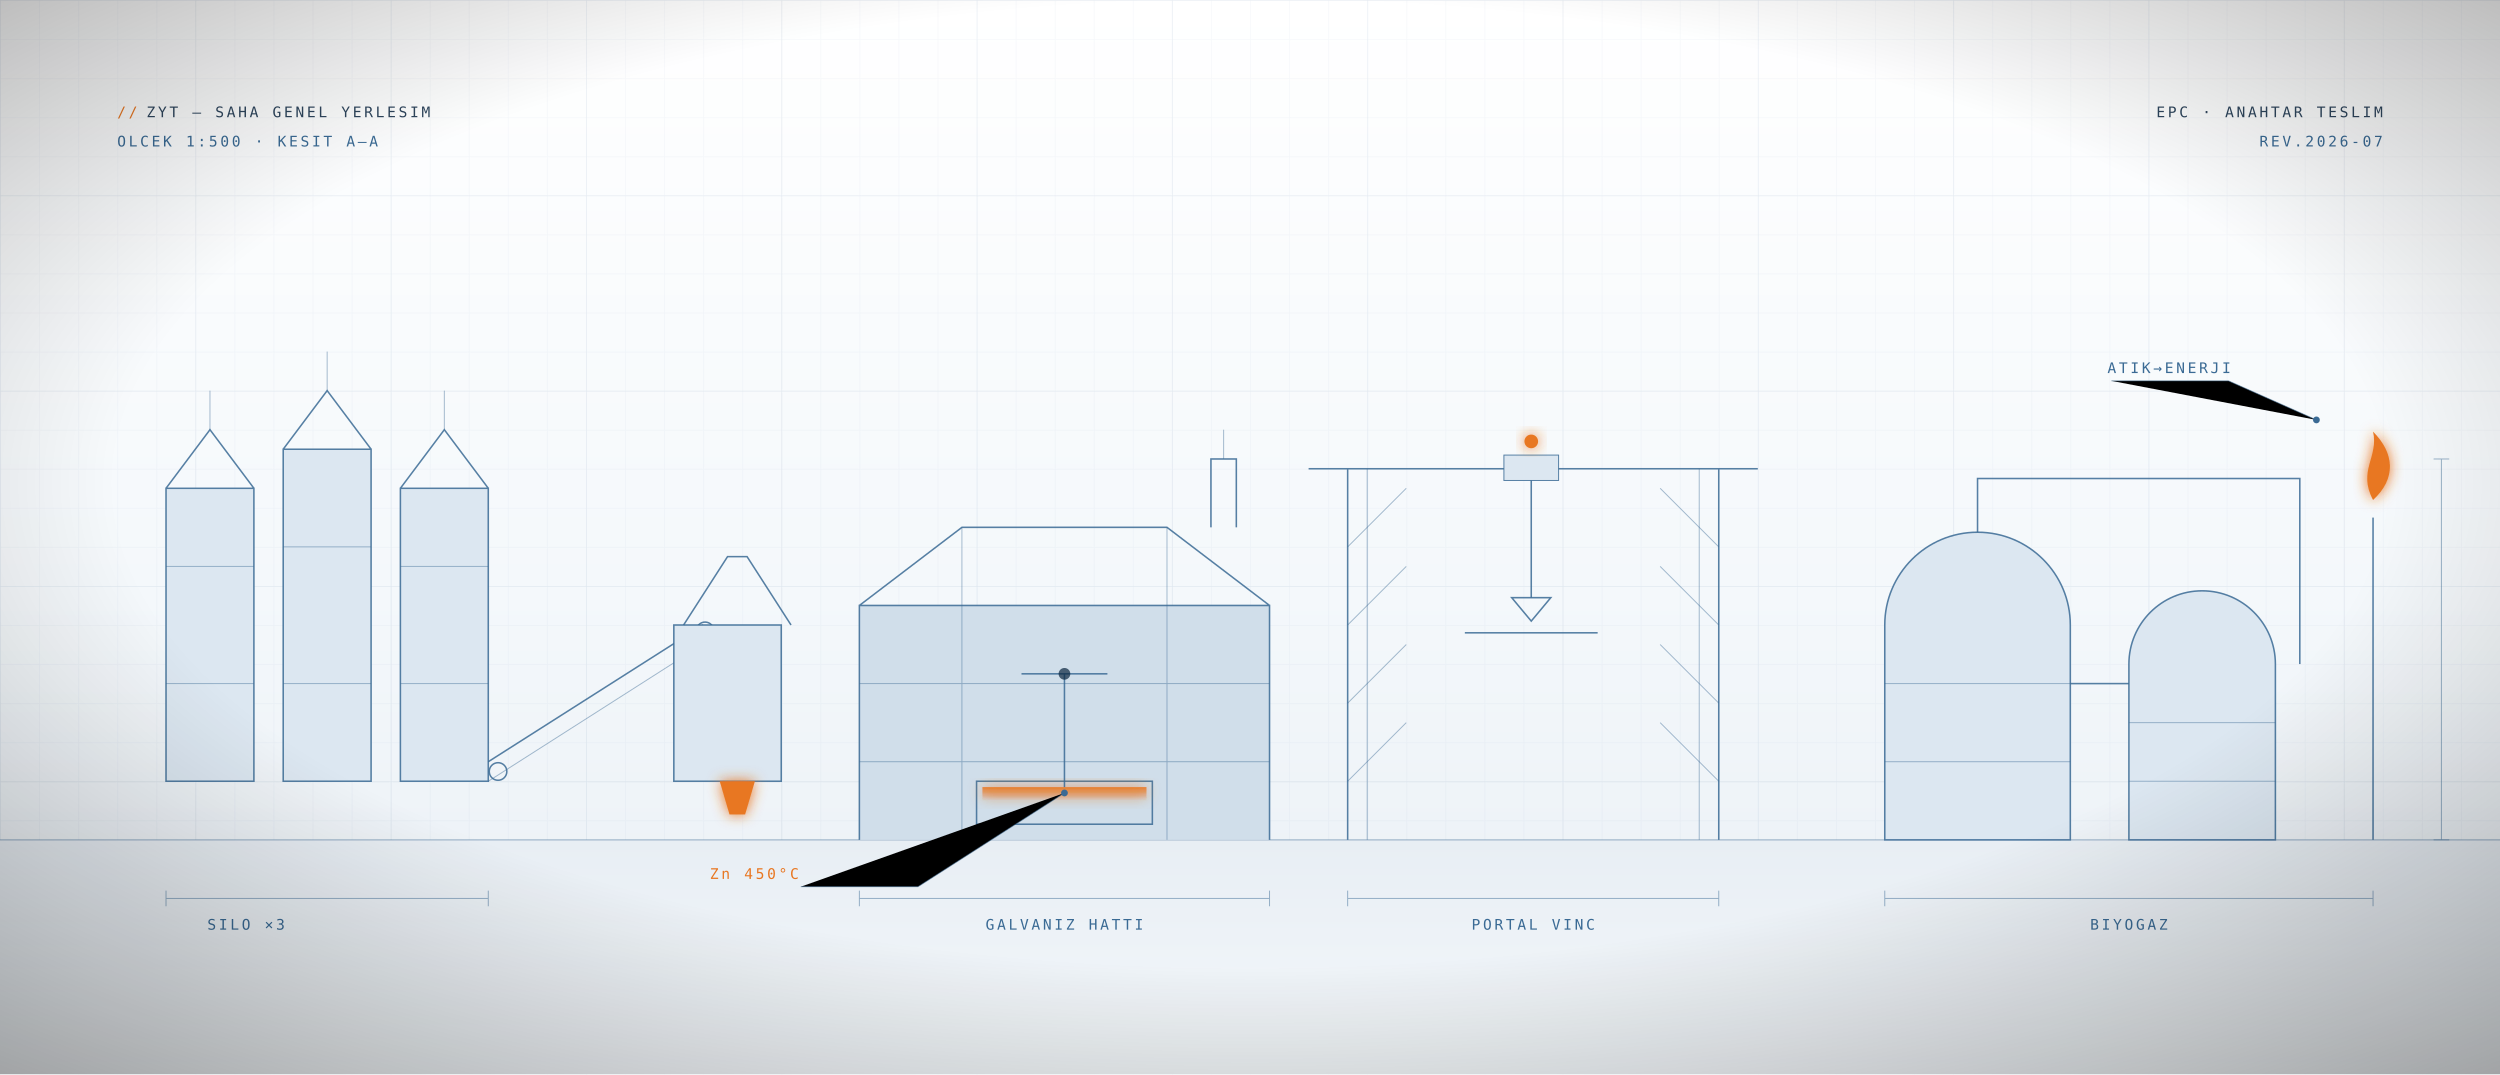
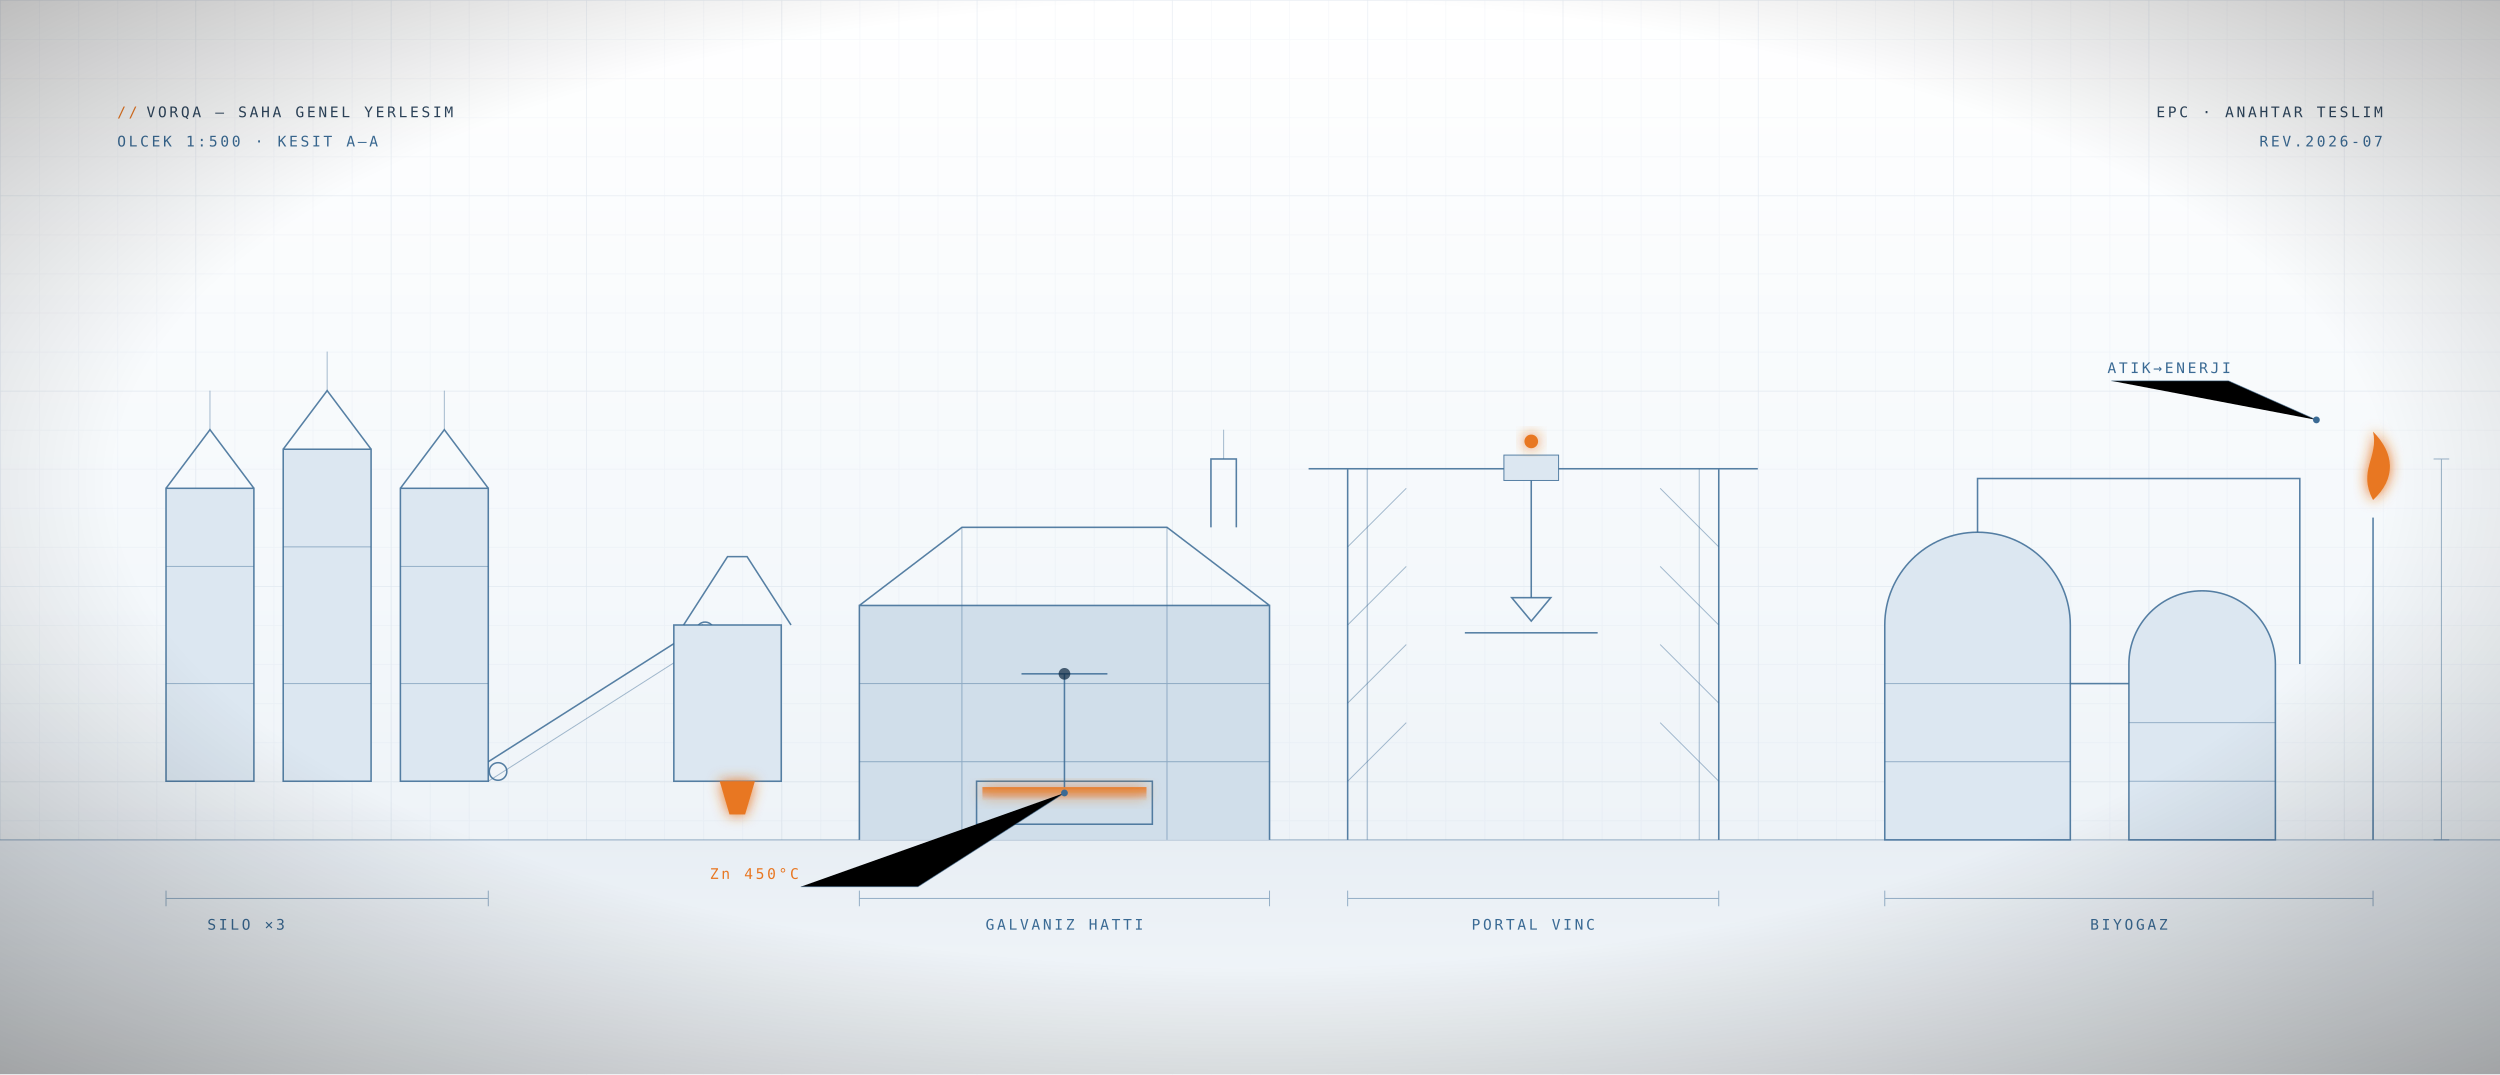
- <svg xmlns="http://www.w3.org/2000/svg" viewBox="0 0 2560 1100" role="img" aria-label="ZYT Global endüstriyel tesis panoraması — teknik çizim">
+ <svg xmlns="http://www.w3.org/2000/svg" viewBox="0 0 2560 1100" role="img" aria-label="Vorqa Global endüstriyel tesis panoraması — teknik çizim">
  <defs>
    <linearGradient id="sky" x1="0" y1="0" x2="0" y2="1">
      <stop offset="0" stop-color="#FFFFFF" />
      <stop offset=".55" stop-color="#F4F8FB" />
      <stop offset="1" stop-color="#E8EEF4" />
    </linearGradient>
    <linearGradient id="ground" x1="0" y1="0" x2="0" y2="1">
      <stop offset="0" stop-color="#E8EEF4" />
      <stop offset="1" stop-color="#F4F8FB" />
    </linearGradient>
    <linearGradient id="oGlow" x1="0" y1="0" x2="0" y2="1">
      <stop offset="0" stop-color="#E87722" stop-opacity=".9" />
      <stop offset="1" stop-color="#E87722" stop-opacity="0" />
    </linearGradient>
    <radialGradient id="vign" cx=".5" cy=".45" r=".75">
      <stop offset=".6" stop-color="#000" stop-opacity="0" />
      <stop offset="1" stop-color="#000" stop-opacity=".35" />
    </radialGradient>
    <pattern id="grid" width="40" height="40" patternUnits="userSpaceOnUse">
      <path d="M40 0H0V40" fill="none" stroke="#3A6A94" stroke-opacity=".055" stroke-width="1" />
    </pattern>
    <pattern id="gridMajor" width="200" height="200" patternUnits="userSpaceOnUse">
      <path d="M200 0H0V200" fill="none" stroke="#3A6A94" stroke-opacity=".09" stroke-width="1" />
    </pattern>
    <filter id="glow" x="-60%" y="-60%" width="220%" height="220%">
      <feGaussianBlur stdDeviation="7" result="b" />
      <feMerge>
        <feMergeNode in="b" />
        <feMergeNode in="SourceGraphic" />
      </feMerge>
    </filter>
    <style>
.ln{stroke:#3A6A94;stroke-width:1.6;fill:none;stroke-opacity:.85}
.lnT{stroke:#3A6A94;stroke-width:1;fill:none;stroke-opacity:.45}
.fill{fill:#DCE7F1}
.fillD{fill:#D0DEEA}
.dim{stroke:#3A6A94;stroke-width:1;stroke-opacity:.5}
.lbl{font-family:'JetBrains Mono','JetBrains Mono Variable',monospace;font-size:15px;letter-spacing:.18em;fill:#3A6A94}
.lblO{fill:#E87722}
.lblM{fill:#0A2540;fill-opacity:.85}
</style>
  </defs>
  <rect width="2560" height="1100" fill="url(#sky)" />
  <rect width="2560" height="1100" fill="url(#grid)" />
  <rect width="2560" height="1100" fill="url(#gridMajor)" />
  <rect y="860" width="2560" height="240" fill="url(#ground)" />
  <line x1="0" y1="860" x2="2560" y2="860" stroke="#3A6A94" stroke-opacity=".35" stroke-width="1.5" />
  <g>
    <g class="fill">
      <path d="M170 500 h90 v300 h-90 z" />
      <path d="M290 460 h90 v340 h-90 z" />
      <path d="M410 500 h90 v300 h-90 z" />
    </g>
    <g class="ln">
      <path d="M170 500 h90 v300 h-90 z M170 500 l45 -60 l45 60 M290 460 h90 v340 h-90 z M290 460 l45 -60 l45 60 M410 500 h90 v300 h-90 z M410 500 l45 -60 l45 60" />
      <path d="M215 440 v-40 M335 400 v-40 M455 440 v-40" class="lnT" />
    </g>
    <g class="lnT">
      <path d="M170 580 h90 M290 560 h90 M410 580 h90 M170 700 h90 M290 700 h90 M410 700 h90" />
    </g>
    <path class="ln" d="M500 780 L720 640" />
    <path class="lnT" d="M500 800 L735 650" />
    <circle cx="510" cy="790" r="9" class="ln" />
    <circle cx="722" cy="646" r="9" class="ln" />
    <rect x="690" y="640" width="110" height="160" class="fill" />
    <rect x="690" y="640" width="110" height="160" fill="none" class="ln" />
    <path class="ln" d="M700 640 l45 -70 h20 l45 70" />
    <path d="M737 800 h36 l-10 34 h-16 z" fill="#E87722" filter="url(#glow)" />
  </g>
  <g>
    <path class="fillD" d="M880 620 h420 v240 h-420 z" />
    <path class="ln" d="M880 860 v-240 h420 v240 M880 620 l105 -80 h210 l105 80" />
    <path class="lnT" d="M985 540 v320 M1195 540 v320 M880 700 h420 M880 780 h420" />
    <rect x="1000" y="800" width="180" height="44" class="ln" fill="#D0DEEA" />
    <rect x="1006" y="806" width="168" height="14" fill="url(#oGlow)" filter="url(#glow)" />
    <path class="ln" d="M1046 690 h88 M1090 690 v116" stroke="#0A2540" stroke-opacity=".7" />
    <circle cx="1090" cy="690" r="6" fill="#0A2540" fill-opacity=".7" />
    <path class="ln" d="M1240 540 v-70 h26 v70" />
    <path class="lnT" d="M1253 470 v-30" />
  </g>
  <g>
    <path class="ln" d="M1380 860 v-380 M1760 860 v-380 M1340 480 h460" />
    <path class="lnT" d="M1380 560 l60 -60 M1380 640 l60 -60 M1380 720 l60 -60 M1380 800 l60 -60 M1760 560 l-60 -60 M1760 640 l-60 -60 M1760 720 l-60 -60 M1760 800 l-60 -60" />
    <path class="lnT" d="M1400 480 v380 M1740 480 v380" />
    <rect x="1540" y="466" width="56" height="26" class="fill" stroke="#3A6A94" stroke-opacity=".85" />
    <path class="ln" d="M1568 492 v120" />
    <path class="ln" d="M1548 612 h40 l-20 24 z" />
    <path class="ln" d="M1500 648 h136" stroke="#0A2540" stroke-opacity=".75" stroke-width="5" />
    <circle cx="1568" cy="452" r="7" fill="#E87722" filter="url(#glow)" />
  </g>
  <g>
    <g class="fill">
      <path d="M1930 640 a95 95 0 0 1 190 0 v220 h-190 z" />
      <path d="M2180 680 a75 75 0 0 1 150 0 v180 h-150 z" />
    </g>
    <g class="ln">
      <path d="M1930 640 a95 95 0 0 1 190 0 v220 h-190 v-220 M2180 680 a75 75 0 0 1 150 0 v180 h-150 v-180" />
    </g>
    <path class="lnT" d="M1930 700 h190 M1930 780 h190 M2180 740 h150 M2180 800 h150" />
    <path class="ln" d="M2120 700 h60 M2025 545 v-55 h330 v190" />
    <path class="ln" d="M2430 860 v-330" />
    <path d="M2430 512 c-16 -30 6 -44 0 -70 c22 22 24 48 0 70 z" fill="#E87722" filter="url(#glow)" />
  </g>
  <g class="dim">
    <path d="M170 920 h330 M170 912 v16 M500 912 v16" />
    <path d="M880 920 h420 M880 912 v16 M1300 912 v16" />
    <path d="M1380 920 h380 M1380 912 v16 M1760 912 v16" />
    <path d="M1930 920 h500 M1930 912 v16 M2430 912 v16" />
    <path d="M2500 860 v-390 M2492 860 h16 M2492 470 h16" />
  </g>
  <g class="lbl">
    <text x="252" y="952" text-anchor="middle">SILO ×3</text>
    <text x="1090" y="952" text-anchor="middle">GALVANIZ HATTI</text>
    <text x="1570" y="952" text-anchor="middle">PORTAL VINC</text>
    <text x="2180" y="952" text-anchor="middle">BIYOGAZ</text>
  </g>
  <g class="lbl">
    <text x="120" y="120" class="lblO">//</text>
-     <text x="150" y="120" class="lblM">ZYT — SAHA GENEL YERLESIM</text>
+     <text x="150" y="120" class="lblM">VORQA — SAHA GENEL YERLESIM</text>
    <text x="120" y="150">OLCEK 1:500 · KESIT A—A</text>
    <text x="2440" y="120" text-anchor="end" class="lblM">EPC · ANAHTAR TESLIM</text>
    <text x="2440" y="150" text-anchor="end">REV.2026-07</text>
  </g>
  <path class="dim" d="M2372 430 l-90 -40 h-120" />
  <circle cx="2372" cy="430" r="3.5" fill="#3A6A94" />
  <text x="2158" y="382" class="lbl">ATIK→ENERJI</text>
  <path class="dim" d="M1090 812 l-150 96 h-120" />
  <circle cx="1090" cy="812" r="3.5" fill="#3A6A94" />
  <text x="818" y="900" class="lbl lblO" text-anchor="end">Zn 450°C</text>
  <rect width="2560" height="1100" fill="url(#vign)" />
</svg>
